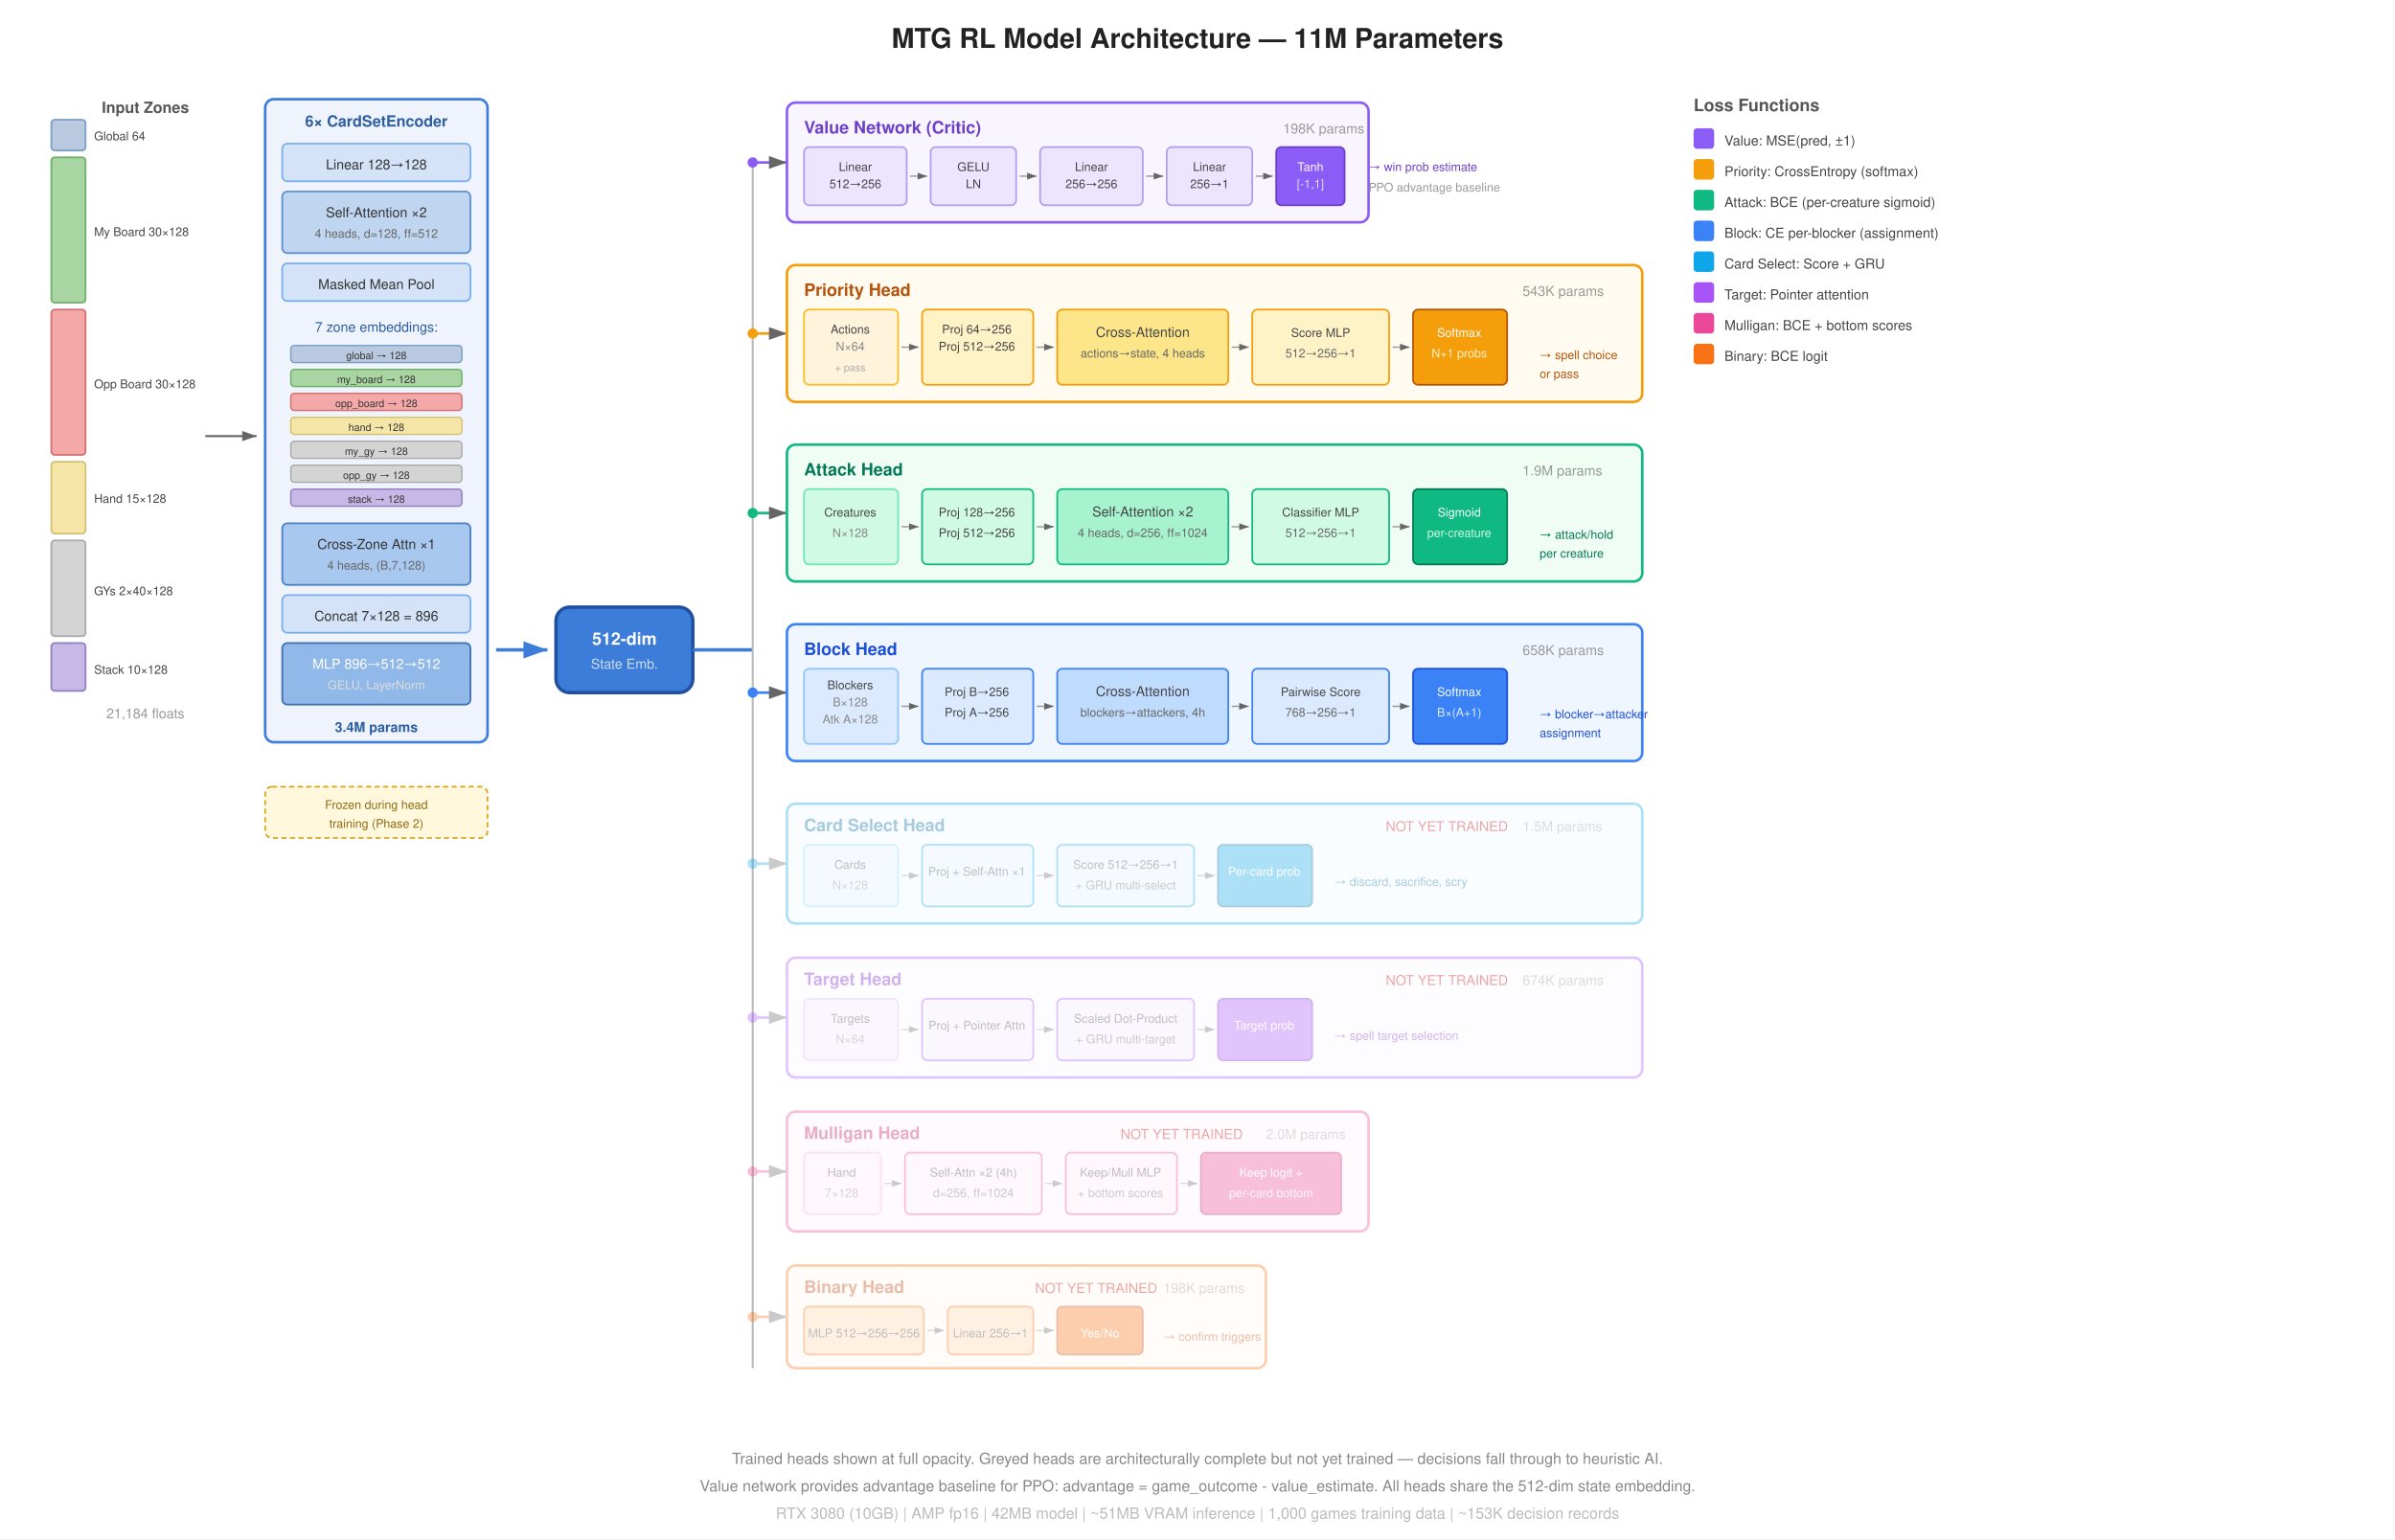
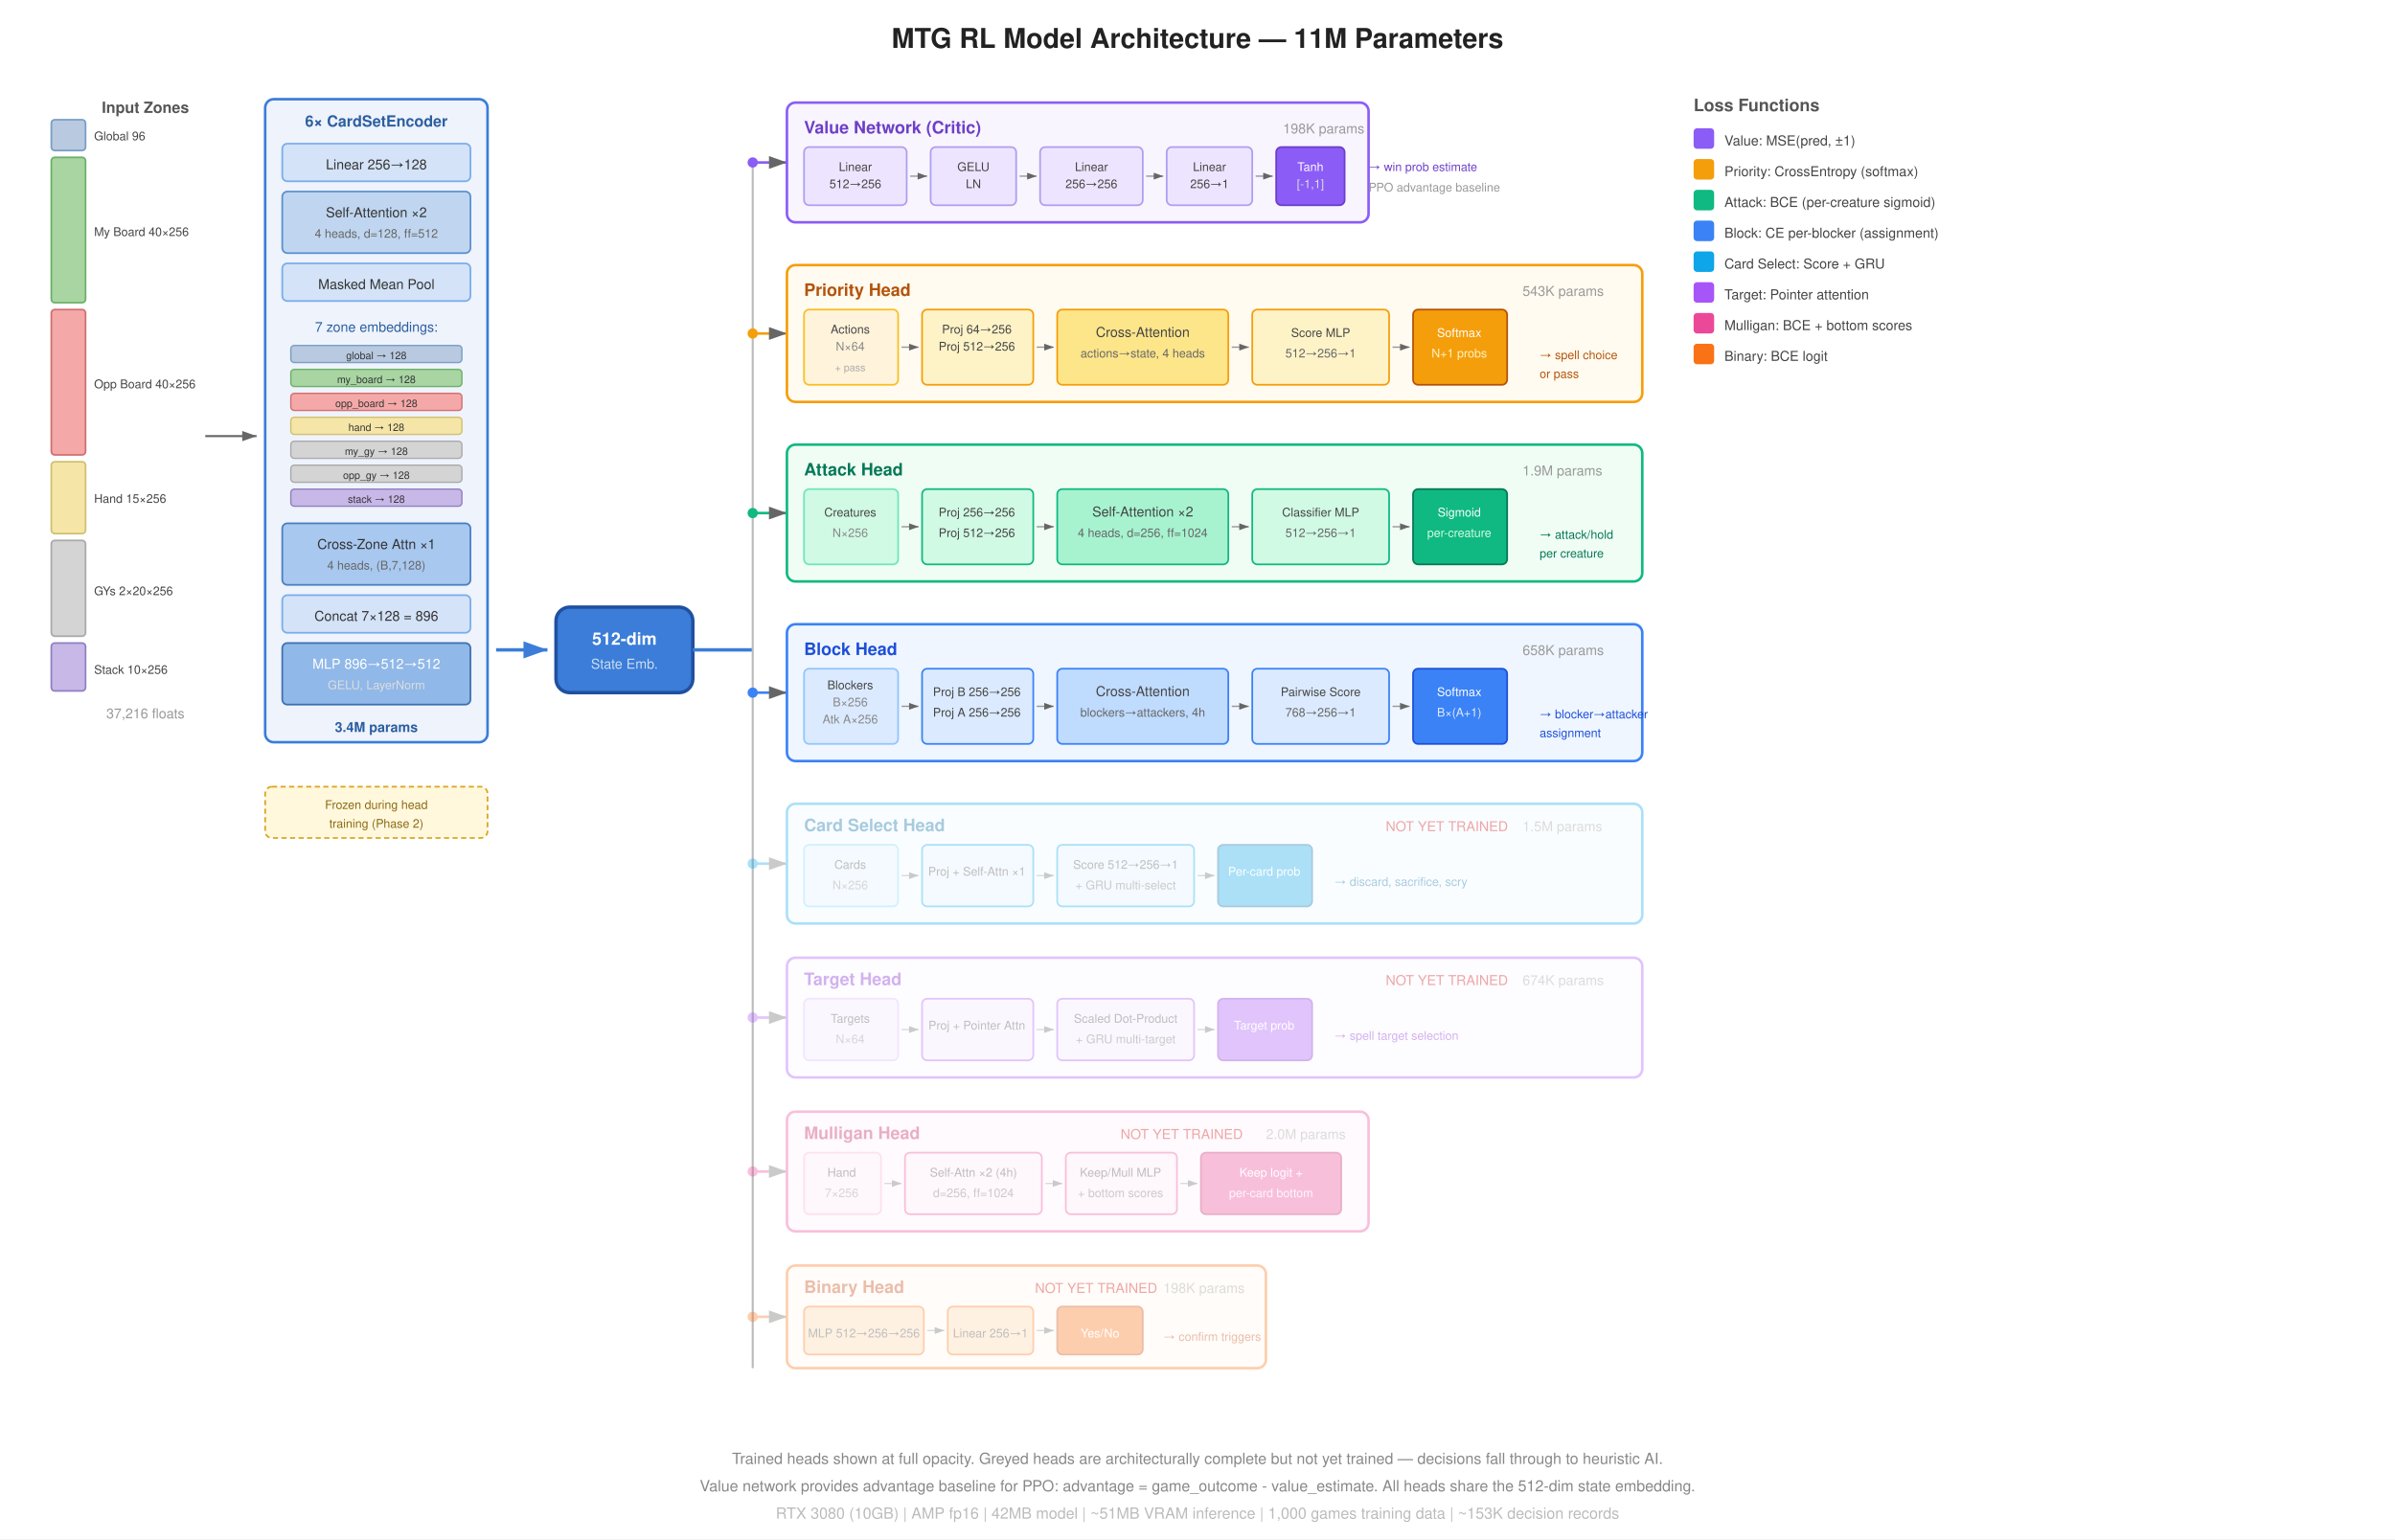
<svg xmlns="http://www.w3.org/2000/svg" viewBox="0 0 1400 900" font-family="Helvetica, Arial, sans-serif">
  <defs>
    <marker id="arr" markerWidth="7" markerHeight="5" refX="7" refY="2.5" orient="auto">
      <path d="M0,0 L7,2.5 L0,5 Z" fill="#666" />
    </marker>
    <marker id="arr-b" markerWidth="7" markerHeight="5" refX="7" refY="2.5" orient="auto">
      <path d="M0,0 L7,2.5 L0,5 Z" fill="#3b7dd8" />
    </marker>
  </defs>
  <rect width="1400" height="900" fill="#fff" />
  <text x="700" y="28" text-anchor="middle" font-size="16" font-weight="bold" fill="#222">MTG RL Model Architecture — 11M Parameters</text>
  <g transform="translate(30, 70)">
    <text x="55" y="-4" text-anchor="middle" font-size="9" font-weight="bold" fill="#555">Input Zones</text>
    <rect x="0" y="0" width="20" height="18" rx="2" fill="#b8c9e0" stroke="#7a9ec4" stroke-width="1" />
-     <text x="25" y="12" font-size="7" fill="#444">Global 64</text>
+     <text x="25" y="12" font-size="7" fill="#444">Global 96</text>
    <rect x="0" y="22" width="20" height="85" rx="2" fill="#a8d5a2" stroke="#6db06a" stroke-width="1" />
-     <text x="25" y="68" font-size="7" fill="#444">My Board 30×128</text>
+     <text x="25" y="68" font-size="7" fill="#444">My Board 40×256</text>
    <rect x="0" y="111" width="20" height="85" rx="2" fill="#f5a8a8" stroke="#d07070" stroke-width="1" />
-     <text x="25" y="157" font-size="7" fill="#444">Opp Board 30×128</text>
+     <text x="25" y="157" font-size="7" fill="#444">Opp Board 40×256</text>
    <rect x="0" y="200" width="20" height="42" rx="2" fill="#f5e6a8" stroke="#d0c070" stroke-width="1" />
-     <text x="25" y="224" font-size="7" fill="#444">Hand 15×128</text>
+     <text x="25" y="224" font-size="7" fill="#444">Hand 15×256</text>
    <rect x="0" y="246" width="20" height="56" rx="2" fill="#d4d4d4" stroke="#aaa" stroke-width="1" />
-     <text x="25" y="278" font-size="7" fill="#444">GYs 2×40×128</text>
+     <text x="25" y="278" font-size="7" fill="#444">GYs 2×20×256</text>
    <rect x="0" y="306" width="20" height="28" rx="2" fill="#c8b8e8" stroke="#9080c0" stroke-width="1" />
-     <text x="25" y="324" font-size="7" fill="#444">Stack 10×128</text>
-     <text x="55" y="350" text-anchor="middle" font-size="8" fill="#999">21,184 floats</text>
+     <text x="25" y="324" font-size="7" fill="#444">Stack 10×256</text>
+     <text x="55" y="350" text-anchor="middle" font-size="8" fill="#999">37,216 floats</text>
  </g>
  <line x1="120" y1="255" x2="150" y2="255" stroke="#666" stroke-width="1.2" marker-end="url(#arr)" />
  <g transform="translate(155, 70)">
    <rect x="0" y="-12" width="130" height="376" rx="5" fill="#eef3fc" stroke="#3b7dd8" stroke-width="1.5" />
    <text x="65" y="4" text-anchor="middle" font-size="9" font-weight="bold" fill="#2c5ea0">6× CardSetEncoder</text>
    <rect x="10" y="14" width="110" height="22" rx="3" fill="#d4e3f7" stroke="#7aadeb" stroke-width="1" />
-     <text x="65" y="29" text-anchor="middle" font-size="8" fill="#333">Linear 128→128</text>
+     <text x="65" y="29" text-anchor="middle" font-size="8" fill="#333">Linear 256→128</text>
    <rect x="10" y="42" width="110" height="36" rx="3" fill="#c0d6f0" stroke="#5a90d0" stroke-width="1" />
    <text x="65" y="57" text-anchor="middle" font-size="8" fill="#333">Self-Attention ×2</text>
    <text x="65" y="69" text-anchor="middle" font-size="7" fill="#666">4 heads, d=128, ff=512</text>
    <rect x="10" y="84" width="110" height="22" rx="3" fill="#d4e3f7" stroke="#7aadeb" stroke-width="1" />
    <text x="65" y="99" text-anchor="middle" font-size="8" fill="#333">Masked Mean Pool</text>
    <text x="65" y="124" text-anchor="middle" font-size="8" fill="#2c5ea0">7 zone embeddings:</text>
    <rect x="15" y="132" width="100" height="10" rx="2" fill="#b8c9e0" stroke="#7a9ec4" stroke-width="0.8" />
    <text x="65" y="140" text-anchor="middle" font-size="6" fill="#333">global → 128</text>
    <rect x="15" y="146" width="100" height="10" rx="2" fill="#a8d5a2" stroke="#6db06a" stroke-width="0.8" />
    <text x="65" y="154" text-anchor="middle" font-size="6" fill="#333">my_board → 128</text>
    <rect x="15" y="160" width="100" height="10" rx="2" fill="#f5a8a8" stroke="#d07070" stroke-width="0.8" />
    <text x="65" y="168" text-anchor="middle" font-size="6" fill="#333">opp_board → 128</text>
    <rect x="15" y="174" width="100" height="10" rx="2" fill="#f5e6a8" stroke="#d0c070" stroke-width="0.8" />
    <text x="65" y="182" text-anchor="middle" font-size="6" fill="#333">hand → 128</text>
    <rect x="15" y="188" width="100" height="10" rx="2" fill="#d4d4d4" stroke="#aaa" stroke-width="0.8" />
    <text x="65" y="196" text-anchor="middle" font-size="6" fill="#333">my_gy → 128</text>
    <rect x="15" y="202" width="100" height="10" rx="2" fill="#d4d4d4" stroke="#aaa" stroke-width="0.8" />
    <text x="65" y="210" text-anchor="middle" font-size="6" fill="#333">opp_gy → 128</text>
    <rect x="15" y="216" width="100" height="10" rx="2" fill="#c8b8e8" stroke="#9080c0" stroke-width="0.8" />
    <text x="65" y="224" text-anchor="middle" font-size="6" fill="#333">stack → 128</text>
    <rect x="10" y="236" width="110" height="36" rx="3" fill="#a8c8f0" stroke="#4880c0" stroke-width="1" />
    <text x="65" y="251" text-anchor="middle" font-size="8" fill="#333">Cross-Zone Attn ×1</text>
    <text x="65" y="263" text-anchor="middle" font-size="7" fill="#666">4 heads, (B,7,128)</text>
    <rect x="10" y="278" width="110" height="22" rx="3" fill="#d4e3f7" stroke="#7aadeb" stroke-width="1" />
    <text x="65" y="293" text-anchor="middle" font-size="8" fill="#333">Concat 7×128 = 896</text>
    <rect x="10" y="306" width="110" height="36" rx="3" fill="#90b8e8" stroke="#4070b0" stroke-width="1" />
    <text x="65" y="321" text-anchor="middle" font-size="8" fill="#fff">MLP 896→512→512</text>
    <text x="65" y="333" text-anchor="middle" font-size="7" fill="#ddd">GELU, LayerNorm</text>
    <text x="65" y="358" text-anchor="middle" font-size="8" font-weight="bold" fill="#2c5ea0">3.4M params</text>
  </g>
  <line x1="290" y1="380" x2="320" y2="380" stroke="#3b7dd8" stroke-width="2" marker-end="url(#arr-b)" />
  <g transform="translate(325, 355)">
    <rect x="0" y="0" width="80" height="50" rx="8" fill="#3b7dd8" stroke="#2050a0" stroke-width="2" />
    <text x="40" y="22" text-anchor="middle" font-size="10" font-weight="bold" fill="#fff">512-dim</text>
    <text x="40" y="36" text-anchor="middle" font-size="8" fill="#cde">State Emb.</text>
  </g>
  <line x1="405" y1="380" x2="440" y2="380" stroke="#3b7dd8" stroke-width="2" />
  <line x1="440" y1="95" x2="440" y2="800" stroke="#bbb" stroke-width="1.2" />
  <g transform="translate(460, 60)">
    <line x1="-20" y1="35" x2="0" y2="35" stroke="#8b5cf6" stroke-width="1.5" marker-end="url(#arr)" />
    <circle cx="-20" cy="35" r="3" fill="#8b5cf6" />
    <rect x="0" y="0" width="340" height="70" rx="5" fill="#f8f5ff" stroke="#8b5cf6" stroke-width="1.5" />
    <text x="10" y="18" font-size="10" font-weight="bold" fill="#6d3fc7">Value Network (Critic)</text>
    <text x="290" y="18" font-size="8" fill="#999">198K params</text>
    <rect x="10" y="26" width="60" height="34" rx="3" fill="#ede5ff" stroke="#b09ef0" stroke-width="1" />
    <text x="40" y="40" text-anchor="middle" font-size="7" fill="#444">Linear</text>
    <text x="40" y="50" text-anchor="middle" font-size="7" fill="#444">512→256</text>
    <line x1="72" y1="43" x2="82" y2="43" stroke="#999" stroke-width="0.8" marker-end="url(#arr)" />
    <rect x="84" y="26" width="50" height="34" rx="3" fill="#ede5ff" stroke="#b09ef0" stroke-width="1" />
    <text x="109" y="40" text-anchor="middle" font-size="7" fill="#444">GELU</text>
    <text x="109" y="50" text-anchor="middle" font-size="7" fill="#444">LN</text>
    <line x1="136" y1="43" x2="146" y2="43" stroke="#999" stroke-width="0.8" marker-end="url(#arr)" />
    <rect x="148" y="26" width="60" height="34" rx="3" fill="#ede5ff" stroke="#b09ef0" stroke-width="1" />
    <text x="178" y="40" text-anchor="middle" font-size="7" fill="#444">Linear</text>
    <text x="178" y="50" text-anchor="middle" font-size="7" fill="#444">256→256</text>
    <line x1="210" y1="43" x2="220" y2="43" stroke="#999" stroke-width="0.8" marker-end="url(#arr)" />
    <rect x="222" y="26" width="50" height="34" rx="3" fill="#ede5ff" stroke="#b09ef0" stroke-width="1" />
    <text x="247" y="40" text-anchor="middle" font-size="7" fill="#444">Linear</text>
    <text x="247" y="50" text-anchor="middle" font-size="7" fill="#444">256→1</text>
    <line x1="274" y1="43" x2="284" y2="43" stroke="#999" stroke-width="0.8" marker-end="url(#arr)" />
    <rect x="286" y="26" width="40" height="34" rx="3" fill="#8b5cf6" stroke="#6d3fc7" stroke-width="1" />
    <text x="306" y="40" text-anchor="middle" font-size="7" fill="#fff">Tanh</text>
    <text x="306" y="50" text-anchor="middle" font-size="7" fill="#ddd">[-1,1]</text>
    <text x="340" y="40" font-size="7" fill="#6d3fc7">→ win prob estimate</text>
    <text x="340" y="52" font-size="7" fill="#999">PPO advantage baseline</text>
  </g>
  <g transform="translate(460, 155)">
    <line x1="-20" y1="40" x2="0" y2="40" stroke="#f59e0b" stroke-width="1.5" marker-end="url(#arr)" />
    <circle cx="-20" cy="40" r="3" fill="#f59e0b" />
    <rect x="0" y="0" width="500" height="80" rx="5" fill="#fffbf0" stroke="#f59e0b" stroke-width="1.5" />
    <text x="10" y="18" font-size="10" font-weight="bold" fill="#b45309">Priority Head</text>
    <text x="430" y="18" font-size="8" fill="#999">543K params</text>
    <rect x="10" y="26" width="55" height="44" rx="3" fill="#fff4db" stroke="#fbbf24" stroke-width="1" />
    <text x="37" y="40" text-anchor="middle" font-size="7" fill="#444">Actions</text>
    <text x="37" y="50" text-anchor="middle" font-size="7" fill="#888">N×64</text>
    <text x="37" y="62" text-anchor="middle" font-size="6" fill="#aaa">+ pass</text>
    <line x1="67" y1="48" x2="77" y2="48" stroke="#999" stroke-width="0.8" marker-end="url(#arr)" />
    <rect x="79" y="26" width="65" height="44" rx="3" fill="#fef3c7" stroke="#f59e0b" stroke-width="1" />
    <text x="111" y="40" text-anchor="middle" font-size="7" fill="#444">Proj 64→256</text>
    <text x="111" y="50" text-anchor="middle" font-size="7" fill="#444">Proj 512→256</text>
    <line x1="146" y1="48" x2="156" y2="48" stroke="#999" stroke-width="0.8" marker-end="url(#arr)" />
    <rect x="158" y="26" width="100" height="44" rx="3" fill="#fde68a" stroke="#f59e0b" stroke-width="1" />
    <text x="208" y="42" text-anchor="middle" font-size="8" fill="#444">Cross-Attention</text>
    <text x="208" y="54" text-anchor="middle" font-size="7" fill="#666">actions→state, 4 heads</text>
    <line x1="260" y1="48" x2="270" y2="48" stroke="#999" stroke-width="0.8" marker-end="url(#arr)" />
    <rect x="272" y="26" width="80" height="44" rx="3" fill="#fef3c7" stroke="#f59e0b" stroke-width="1" />
    <text x="312" y="42" text-anchor="middle" font-size="7" fill="#444">Score MLP</text>
    <text x="312" y="54" text-anchor="middle" font-size="7" fill="#666">512→256→1</text>
    <line x1="354" y1="48" x2="364" y2="48" stroke="#999" stroke-width="0.8" marker-end="url(#arr)" />
    <rect x="366" y="26" width="55" height="44" rx="3" fill="#f59e0b" stroke="#b45309" stroke-width="1" />
    <text x="393" y="42" text-anchor="middle" font-size="7" fill="#fff">Softmax</text>
    <text x="393" y="54" text-anchor="middle" font-size="7" fill="#fef3c7">N+1 probs</text>
    <text x="440" y="55" font-size="7" fill="#b45309">→ spell choice</text>
    <text x="440" y="66" font-size="7" fill="#b45309">   or pass</text>
  </g>
  <g transform="translate(460, 260)">
    <line x1="-20" y1="40" x2="0" y2="40" stroke="#10b981" stroke-width="1.5" marker-end="url(#arr)" />
    <circle cx="-20" cy="40" r="3" fill="#10b981" />
    <rect x="0" y="0" width="500" height="80" rx="5" fill="#f0fdf4" stroke="#10b981" stroke-width="1.5" />
    <text x="10" y="18" font-size="10" font-weight="bold" fill="#047857">Attack Head</text>
    <text x="430" y="18" font-size="8" fill="#999">1.9M params</text>
    <rect x="10" y="26" width="55" height="44" rx="3" fill="#d1fae5" stroke="#6ee7b7" stroke-width="1" />
    <text x="37" y="42" text-anchor="middle" font-size="7" fill="#444">Creatures</text>
-     <text x="37" y="54" text-anchor="middle" font-size="7" fill="#888">N×128</text>
+     <text x="37" y="54" text-anchor="middle" font-size="7" fill="#888">N×256</text>
    <line x1="67" y1="48" x2="77" y2="48" stroke="#999" stroke-width="0.8" marker-end="url(#arr)" />
    <rect x="79" y="26" width="65" height="44" rx="3" fill="#d1fae5" stroke="#10b981" stroke-width="1" />
-     <text x="111" y="42" text-anchor="middle" font-size="7" fill="#444">Proj 128→256</text>
+     <text x="111" y="42" text-anchor="middle" font-size="7" fill="#444">Proj 256→256</text>
    <text x="111" y="54" text-anchor="middle" font-size="7" fill="#444">Proj 512→256</text>
    <line x1="146" y1="48" x2="156" y2="48" stroke="#999" stroke-width="0.8" marker-end="url(#arr)" />
    <rect x="158" y="26" width="100" height="44" rx="3" fill="#a7f3d0" stroke="#10b981" stroke-width="1" />
    <text x="208" y="42" text-anchor="middle" font-size="8" fill="#444">Self-Attention ×2</text>
    <text x="208" y="54" text-anchor="middle" font-size="7" fill="#666">4 heads, d=256, ff=1024</text>
    <line x1="260" y1="48" x2="270" y2="48" stroke="#999" stroke-width="0.8" marker-end="url(#arr)" />
    <rect x="272" y="26" width="80" height="44" rx="3" fill="#d1fae5" stroke="#10b981" stroke-width="1" />
    <text x="312" y="42" text-anchor="middle" font-size="7" fill="#444">Classifier MLP</text>
    <text x="312" y="54" text-anchor="middle" font-size="7" fill="#666">512→256→1</text>
    <line x1="354" y1="48" x2="364" y2="48" stroke="#999" stroke-width="0.8" marker-end="url(#arr)" />
    <rect x="366" y="26" width="55" height="44" rx="3" fill="#10b981" stroke="#047857" stroke-width="1" />
    <text x="393" y="42" text-anchor="middle" font-size="7" fill="#fff">Sigmoid</text>
    <text x="393" y="54" text-anchor="middle" font-size="7" fill="#d1fae5">per-creature</text>
    <text x="440" y="55" font-size="7" fill="#047857">→ attack/hold</text>
    <text x="440" y="66" font-size="7" fill="#047857">   per creature</text>
  </g>
  <g transform="translate(460, 365)">
    <line x1="-20" y1="40" x2="0" y2="40" stroke="#3b82f6" stroke-width="1.5" marker-end="url(#arr)" />
    <circle cx="-20" cy="40" r="3" fill="#3b82f6" />
    <rect x="0" y="0" width="500" height="80" rx="5" fill="#eff6ff" stroke="#3b82f6" stroke-width="1.5" />
    <text x="10" y="18" font-size="10" font-weight="bold" fill="#1d4ed8">Block Head</text>
    <text x="430" y="18" font-size="8" fill="#999">658K params</text>
    <rect x="10" y="26" width="55" height="44" rx="3" fill="#dbeafe" stroke="#93c5fd" stroke-width="1" />
    <text x="37" y="38" text-anchor="middle" font-size="7" fill="#444">Blockers</text>
-     <text x="37" y="48" text-anchor="middle" font-size="7" fill="#888">B×128</text>
-     <text x="37" y="58" text-anchor="middle" font-size="7" fill="#888">Atk A×128</text>
+     <text x="37" y="48" text-anchor="middle" font-size="7" fill="#888">B×256</text>
+     <text x="37" y="58" text-anchor="middle" font-size="7" fill="#888">Atk A×256</text>
    <line x1="67" y1="48" x2="77" y2="48" stroke="#999" stroke-width="0.8" marker-end="url(#arr)" />
    <rect x="79" y="26" width="65" height="44" rx="3" fill="#dbeafe" stroke="#3b82f6" stroke-width="1" />
-     <text x="111" y="42" text-anchor="middle" font-size="7" fill="#444">Proj B→256</text>
-     <text x="111" y="54" text-anchor="middle" font-size="7" fill="#444">Proj A→256</text>
+     <text x="111" y="42" text-anchor="middle" font-size="7" fill="#444">Proj B 256→256</text>
+     <text x="111" y="54" text-anchor="middle" font-size="7" fill="#444">Proj A 256→256</text>
    <line x1="146" y1="48" x2="156" y2="48" stroke="#999" stroke-width="0.8" marker-end="url(#arr)" />
    <rect x="158" y="26" width="100" height="44" rx="3" fill="#bfdbfe" stroke="#3b82f6" stroke-width="1" />
    <text x="208" y="42" text-anchor="middle" font-size="8" fill="#444">Cross-Attention</text>
    <text x="208" y="54" text-anchor="middle" font-size="7" fill="#666">blockers→attackers, 4h</text>
    <line x1="260" y1="48" x2="270" y2="48" stroke="#999" stroke-width="0.8" marker-end="url(#arr)" />
    <rect x="272" y="26" width="80" height="44" rx="3" fill="#dbeafe" stroke="#3b82f6" stroke-width="1" />
    <text x="312" y="42" text-anchor="middle" font-size="7" fill="#444">Pairwise Score</text>
    <text x="312" y="54" text-anchor="middle" font-size="7" fill="#666">768→256→1</text>
    <line x1="354" y1="48" x2="364" y2="48" stroke="#999" stroke-width="0.8" marker-end="url(#arr)" />
    <rect x="366" y="26" width="55" height="44" rx="3" fill="#3b82f6" stroke="#1d4ed8" stroke-width="1" />
    <text x="393" y="42" text-anchor="middle" font-size="7" fill="#fff">Softmax</text>
    <text x="393" y="54" text-anchor="middle" font-size="7" fill="#dbeafe">B×(A+1)</text>
    <text x="440" y="55" font-size="7" fill="#1d4ed8">→ blocker→attacker</text>
    <text x="440" y="66" font-size="7" fill="#1d4ed8">   assignment</text>
  </g>
  <g transform="translate(460, 470)" opacity="0.35">
    <line x1="-20" y1="35" x2="0" y2="35" stroke="#0ea5e9" stroke-width="1.5" marker-end="url(#arr)" />
    <circle cx="-20" cy="35" r="3" fill="#0ea5e9" />
    <rect x="0" y="0" width="500" height="70" rx="5" fill="#f0f9ff" stroke="#0ea5e9" stroke-width="1.5" />
    <text x="10" y="16" font-size="10" font-weight="bold" fill="#0369a1">Card Select Head</text>
    <text x="350" y="16" font-size="8" fill="#c00">NOT YET TRAINED</text>
    <text x="430" y="16" font-size="8" fill="#999">1.5M params</text>
    <rect x="10" y="24" width="55" height="36" rx="3" fill="#e0f2fe" stroke="#7dd3fc" stroke-width="1" />
    <text x="37" y="38" text-anchor="middle" font-size="7" fill="#444">Cards</text>
-     <text x="37" y="50" text-anchor="middle" font-size="7" fill="#888">N×128</text>
+     <text x="37" y="50" text-anchor="middle" font-size="7" fill="#888">N×256</text>
    <line x1="67" y1="42" x2="77" y2="42" stroke="#999" stroke-width="0.8" marker-end="url(#arr)" />
    <rect x="79" y="24" width="65" height="36" rx="3" fill="#e0f2fe" stroke="#0ea5e9" stroke-width="1" />
    <text x="111" y="42" text-anchor="middle" font-size="7" fill="#444">Proj + Self-Attn ×1</text>
    <line x1="146" y1="42" x2="156" y2="42" stroke="#999" stroke-width="0.8" marker-end="url(#arr)" />
    <rect x="158" y="24" width="80" height="36" rx="3" fill="#e0f2fe" stroke="#0ea5e9" stroke-width="1" />
    <text x="198" y="38" text-anchor="middle" font-size="7" fill="#444">Score 512→256→1</text>
    <text x="198" y="50" text-anchor="middle" font-size="7" fill="#666">+ GRU multi-select</text>
    <line x1="240" y1="42" x2="250" y2="42" stroke="#999" stroke-width="0.8" marker-end="url(#arr)" />
    <rect x="252" y="24" width="55" height="36" rx="3" fill="#0ea5e9" stroke="#0369a1" stroke-width="1" />
    <text x="279" y="42" text-anchor="middle" font-size="7" fill="#fff">Per-card prob</text>
    <text x="320" y="48" font-size="7" fill="#0369a1">→ discard, sacrifice, scry</text>
  </g>
  <g transform="translate(460, 560)" opacity="0.35">
    <line x1="-20" y1="35" x2="0" y2="35" stroke="#a855f7" stroke-width="1.5" marker-end="url(#arr)" />
    <circle cx="-20" cy="35" r="3" fill="#a855f7" />
    <rect x="0" y="0" width="500" height="70" rx="5" fill="#faf5ff" stroke="#a855f7" stroke-width="1.5" />
    <text x="10" y="16" font-size="10" font-weight="bold" fill="#7e22ce">Target Head</text>
    <text x="350" y="16" font-size="8" fill="#c00">NOT YET TRAINED</text>
    <text x="430" y="16" font-size="8" fill="#999">674K params</text>
    <rect x="10" y="24" width="55" height="36" rx="3" fill="#f3e8ff" stroke="#d8b4fe" stroke-width="1" />
    <text x="37" y="38" text-anchor="middle" font-size="7" fill="#444">Targets</text>
    <text x="37" y="50" text-anchor="middle" font-size="7" fill="#888">N×64</text>
    <line x1="67" y1="42" x2="77" y2="42" stroke="#999" stroke-width="0.8" marker-end="url(#arr)" />
    <rect x="79" y="24" width="65" height="36" rx="3" fill="#f3e8ff" stroke="#a855f7" stroke-width="1" />
    <text x="111" y="42" text-anchor="middle" font-size="7" fill="#444">Proj + Pointer Attn</text>
    <line x1="146" y1="42" x2="156" y2="42" stroke="#999" stroke-width="0.8" marker-end="url(#arr)" />
    <rect x="158" y="24" width="80" height="36" rx="3" fill="#f3e8ff" stroke="#a855f7" stroke-width="1" />
    <text x="198" y="38" text-anchor="middle" font-size="7" fill="#444">Scaled Dot-Product</text>
    <text x="198" y="50" text-anchor="middle" font-size="7" fill="#666">+ GRU multi-target</text>
    <line x1="240" y1="42" x2="250" y2="42" stroke="#999" stroke-width="0.8" marker-end="url(#arr)" />
    <rect x="252" y="24" width="55" height="36" rx="3" fill="#a855f7" stroke="#7e22ce" stroke-width="1" />
    <text x="279" y="42" text-anchor="middle" font-size="7" fill="#fff">Target prob</text>
    <text x="320" y="48" font-size="7" fill="#7e22ce">→ spell target selection</text>
  </g>
  <g transform="translate(460, 650)" opacity="0.35">
    <line x1="-20" y1="35" x2="0" y2="35" stroke="#ec4899" stroke-width="1.5" marker-end="url(#arr)" />
    <circle cx="-20" cy="35" r="3" fill="#ec4899" />
    <rect x="0" y="0" width="340" height="70" rx="5" fill="#fdf2f8" stroke="#ec4899" stroke-width="1.5" />
    <text x="10" y="16" font-size="10" font-weight="bold" fill="#be185d">Mulligan Head</text>
    <text x="195" y="16" font-size="8" fill="#c00">NOT YET TRAINED</text>
    <text x="280" y="16" font-size="8" fill="#999">2.0M params</text>
    <rect x="10" y="24" width="45" height="36" rx="3" fill="#fce7f3" stroke="#f9a8d4" stroke-width="1" />
    <text x="32" y="38" text-anchor="middle" font-size="7" fill="#444">Hand</text>
-     <text x="32" y="50" text-anchor="middle" font-size="7" fill="#888">7×128</text>
+     <text x="32" y="50" text-anchor="middle" font-size="7" fill="#888">7×256</text>
    <line x1="57" y1="42" x2="67" y2="42" stroke="#999" stroke-width="0.8" marker-end="url(#arr)" />
    <rect x="69" y="24" width="80" height="36" rx="3" fill="#fce7f3" stroke="#ec4899" stroke-width="1" />
    <text x="109" y="38" text-anchor="middle" font-size="7" fill="#444">Self-Attn ×2 (4h)</text>
    <text x="109" y="50" text-anchor="middle" font-size="7" fill="#666">d=256, ff=1024</text>
    <line x1="151" y1="42" x2="161" y2="42" stroke="#999" stroke-width="0.8" marker-end="url(#arr)" />
    <rect x="163" y="24" width="65" height="36" rx="3" fill="#fce7f3" stroke="#ec4899" stroke-width="1" />
    <text x="195" y="38" text-anchor="middle" font-size="7" fill="#444">Keep/Mull MLP</text>
    <text x="195" y="50" text-anchor="middle" font-size="7" fill="#666">+ bottom scores</text>
    <line x1="230" y1="42" x2="240" y2="42" stroke="#999" stroke-width="0.8" marker-end="url(#arr)" />
    <rect x="242" y="24" width="82" height="36" rx="3" fill="#ec4899" stroke="#be185d" stroke-width="1" />
    <text x="283" y="38" text-anchor="middle" font-size="7" fill="#fff">Keep logit +</text>
    <text x="283" y="50" text-anchor="middle" font-size="7" fill="#fce7f3">per-card bottom</text>
  </g>
  <g transform="translate(460, 740)" opacity="0.35">
    <line x1="-20" y1="30" x2="0" y2="30" stroke="#f97316" stroke-width="1.5" marker-end="url(#arr)" />
    <circle cx="-20" cy="30" r="3" fill="#f97316" />
    <rect x="0" y="0" width="280" height="60" rx="5" fill="#fff7ed" stroke="#f97316" stroke-width="1.5" />
    <text x="10" y="16" font-size="10" font-weight="bold" fill="#c2410c">Binary Head</text>
    <text x="145" y="16" font-size="8" fill="#c00">NOT YET TRAINED</text>
    <text x="220" y="16" font-size="8" fill="#999">198K params</text>
    <rect x="10" y="24" width="70" height="28" rx="3" fill="#fed7aa" stroke="#f97316" stroke-width="1" />
    <text x="45" y="42" text-anchor="middle" font-size="7" fill="#444">MLP 512→256→256</text>
    <line x1="82" y1="38" x2="92" y2="38" stroke="#999" stroke-width="0.8" marker-end="url(#arr)" />
    <rect x="94" y="24" width="50" height="28" rx="3" fill="#fed7aa" stroke="#f97316" stroke-width="1" />
    <text x="119" y="42" text-anchor="middle" font-size="7" fill="#444">Linear 256→1</text>
    <line x1="146" y1="38" x2="156" y2="38" stroke="#999" stroke-width="0.8" marker-end="url(#arr)" />
    <rect x="158" y="24" width="50" height="28" rx="3" fill="#f97316" stroke="#c2410c" stroke-width="1" />
    <text x="183" y="42" text-anchor="middle" font-size="7" fill="#fff">Yes/No</text>
    <text x="220" y="44" font-size="7" fill="#c2410c">→ confirm triggers</text>
  </g>
  <g transform="translate(990, 65)" font-size="8">
    <text x="0" y="0" font-size="10" font-weight="bold" fill="#555">Loss Functions</text>
    <rect x="0" y="10" width="12" height="12" rx="2" fill="#8b5cf6" />
    <text x="18" y="20" fill="#444">Value: MSE(pred, ±1)</text>
    <rect x="0" y="28" width="12" height="12" rx="2" fill="#f59e0b" />
    <text x="18" y="38" fill="#444">Priority: CrossEntropy (softmax)</text>
    <rect x="0" y="46" width="12" height="12" rx="2" fill="#10b981" />
    <text x="18" y="56" fill="#444">Attack: BCE (per-creature sigmoid)</text>
    <rect x="0" y="64" width="12" height="12" rx="2" fill="#3b82f6" />
    <text x="18" y="74" fill="#444">Block: CE per-blocker (assignment)</text>
    <rect x="0" y="82" width="12" height="12" rx="2" fill="#0ea5e9" />
    <text x="18" y="92" fill="#444">Card Select: Score + GRU</text>
    <rect x="0" y="100" width="12" height="12" rx="2" fill="#a855f7" />
    <text x="18" y="110" fill="#444">Target: Pointer attention</text>
    <rect x="0" y="118" width="12" height="12" rx="2" fill="#ec4899" />
    <text x="18" y="128" fill="#444">Mulligan: BCE + bottom scores</text>
    <rect x="0" y="136" width="12" height="12" rx="2" fill="#f97316" />
    <text x="18" y="146" fill="#444">Binary: BCE logit</text>
  </g>
  <g transform="translate(155, 460)">
    <rect x="0" y="0" width="130" height="30" rx="4" fill="#fff8dc" stroke="#daa520" stroke-width="1" stroke-dasharray="3,2" />
    <text x="65" y="13" text-anchor="middle" font-size="7" fill="#8b6914">Frozen during head</text>
    <text x="65" y="24" text-anchor="middle" font-size="7" fill="#8b6914">training (Phase 2)</text>
  </g>
  <text x="700" y="856" text-anchor="middle" font-size="9" fill="#888">Trained heads shown at full opacity. Greyed heads are architecturally complete but not yet trained — decisions fall through to heuristic AI.</text>
  <text x="700" y="872" text-anchor="middle" font-size="9" fill="#888">Value network provides advantage baseline for PPO: advantage = game_outcome - value_estimate. All heads share the 512-dim state embedding.</text>
  <text x="700" y="888" text-anchor="middle" font-size="9" fill="#bbb">RTX 3080 (10GB) | AMP fp16 | 42MB model | ~51MB VRAM inference | 1,000 games training data | ~153K decision records</text>
</svg>
